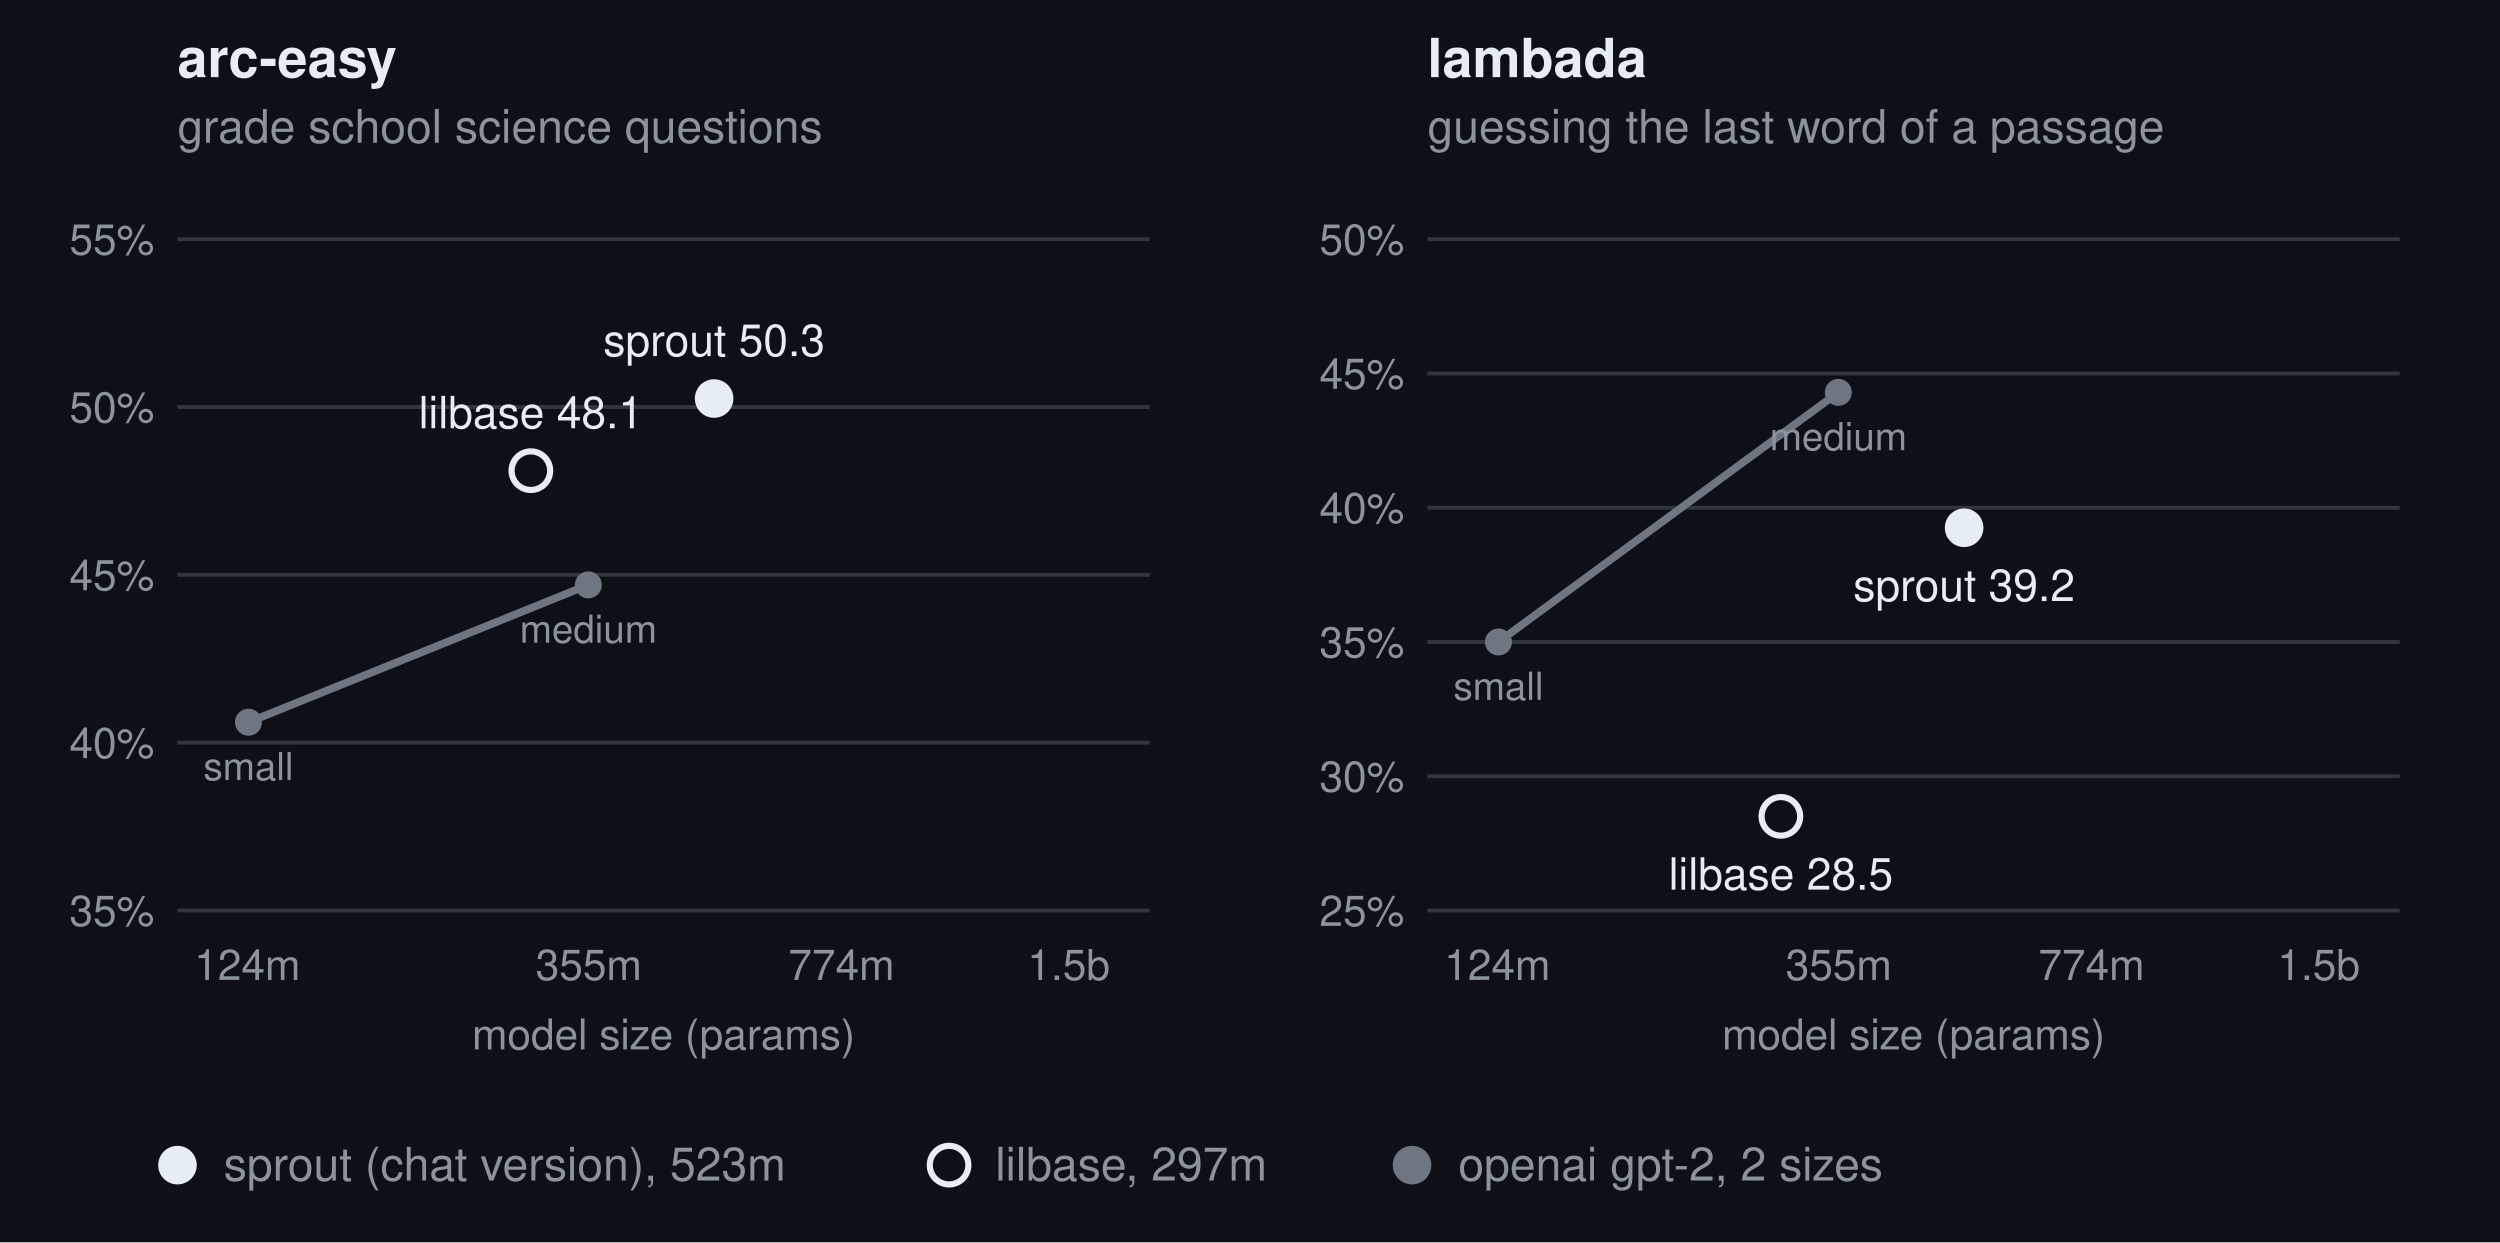
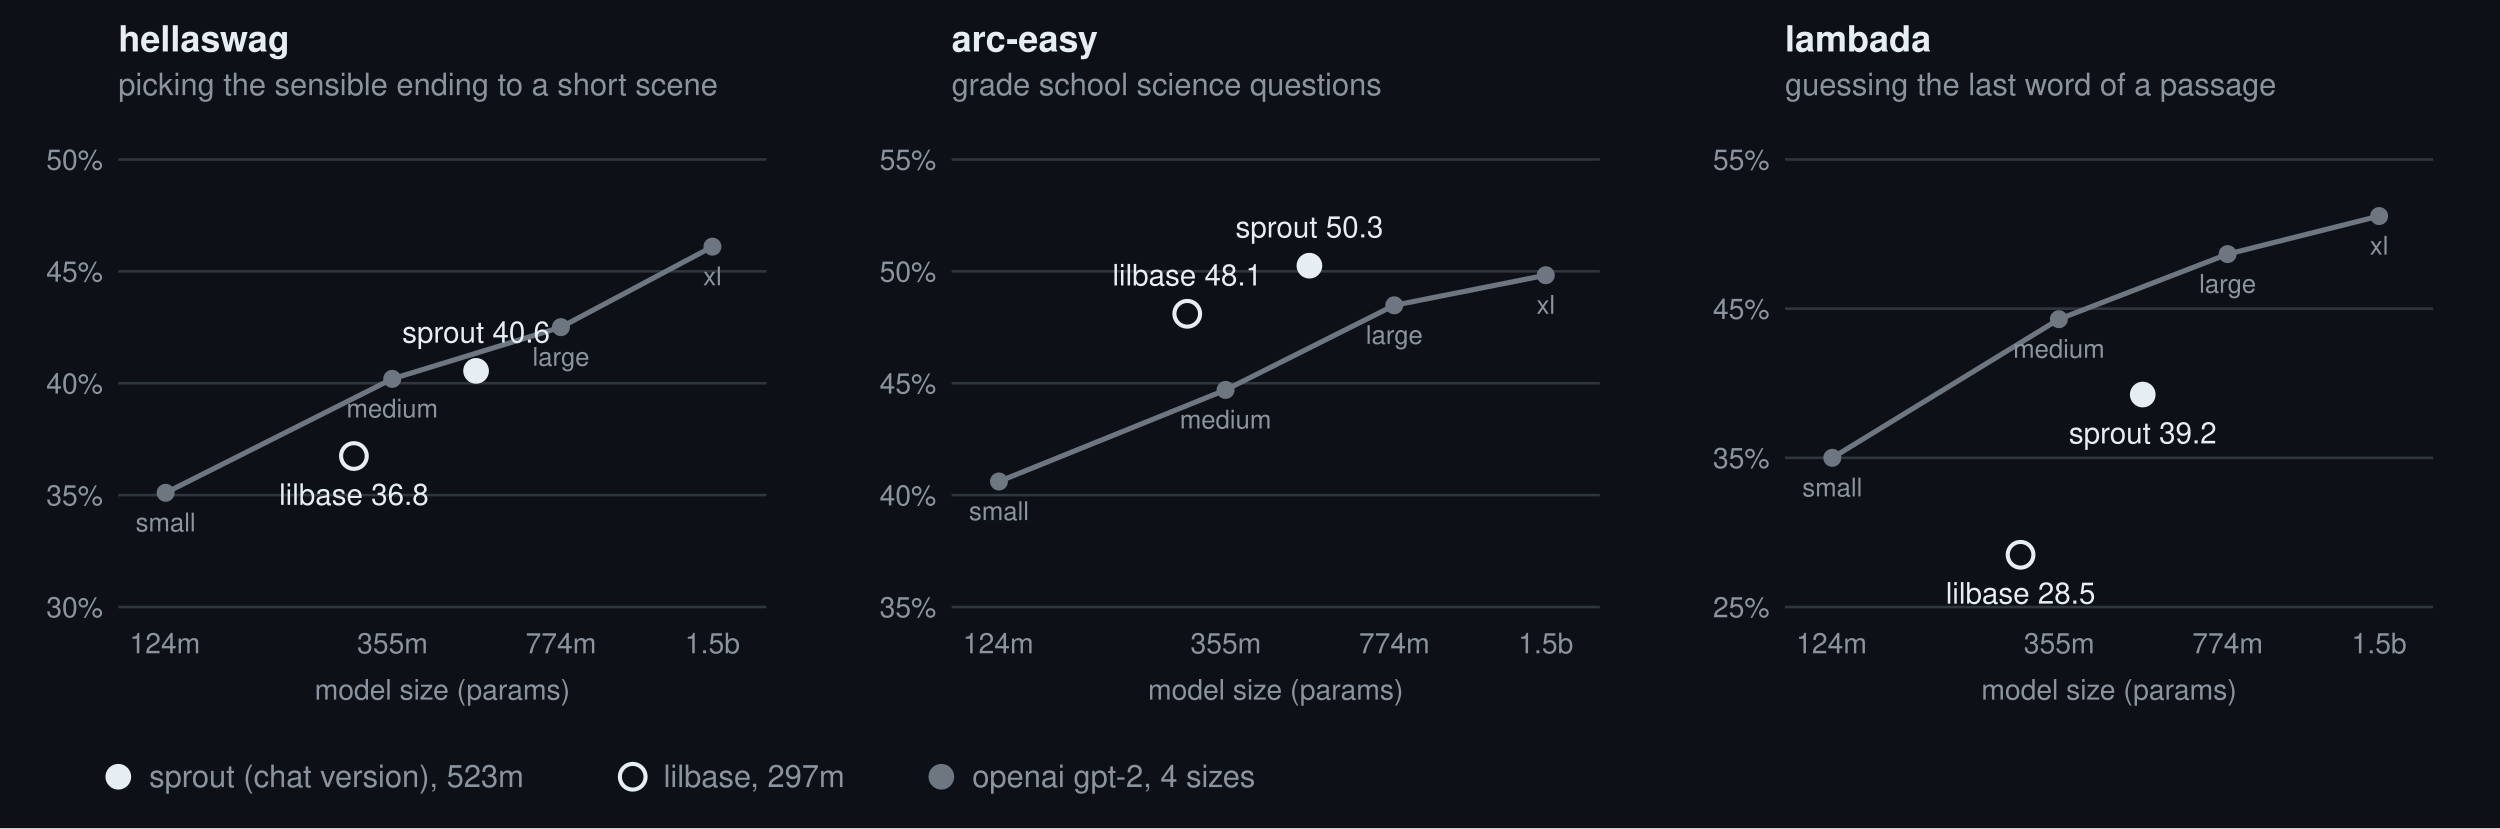
- <svg xmlns="http://www.w3.org/2000/svg" viewBox="0 0 648 322" width="648" height="322" font-family="-apple-system, Segoe UI, Helvetica, Arial, sans-serif">
-   <rect width="648" height="322" fill="#0d1117" />
-   <text x="46" y="20" font-size="14" font-weight="600" fill="#e6edf3">arc-easy</text>
-   <text x="46" y="37" font-size="12" fill="#8b949e">grade school science questions</text>
-   <svg x="12" y="46" width="300" height="230" viewBox="0 0 300 230" role="img" aria-label="arc-easy: score against model size" font-family="Geist, Helvetica Neue, Helvetica, sans-serif" font-size="11" fill="#8b949e">
+ <svg xmlns="http://www.w3.org/2000/svg" viewBox="0 0 972 322" width="972" height="322" font-family="-apple-system, Segoe UI, Helvetica, Arial, sans-serif">
+   <rect width="972" height="322" fill="#0d1117" />
+   <text x="46" y="20" font-size="14" font-weight="600" fill="#e6edf3">hellaswag</text>
+   <text x="46" y="37" font-size="12" fill="#8b949e">picking the sensible ending to a short scene</text>
+   <svg x="12" y="46" width="300" height="230" viewBox="0 0 300 230" role="img" aria-label="hellaswag: score against model size" font-family="Geist, Helvetica Neue, Helvetica, sans-serif" font-size="11" fill="#8b949e">
+     <line class="b-grid" stroke="#30363d" stroke-width="1" x1="34" x2="286" y1="190.0" y2="190.0" />
+     <text x="28" y="194.0" text-anchor="end">30%</text>
+     <line class="b-grid" stroke="#30363d" stroke-width="1" x1="34" x2="286" y1="146.5" y2="146.5" />
+     <text x="28" y="150.5" text-anchor="end">35%</text>
+     <line class="b-grid" stroke="#30363d" stroke-width="1" x1="34" x2="286" y1="103.0" y2="103.0" />
+     <text x="28" y="107.0" text-anchor="end">40%</text>
+     <line class="b-grid" stroke="#30363d" stroke-width="1" x1="34" x2="286" y1="59.5" y2="59.5" />
+     <text x="28" y="63.5" text-anchor="end">45%</text>
+     <line class="b-grid" stroke="#30363d" stroke-width="1" x1="34" x2="286" y1="16.0" y2="16.0" />
+     <text x="28" y="20.0" text-anchor="end">50%</text>
+     <text x="52.1" y="208" text-anchor="middle">124m</text>
+     <text x="140.6" y="208" text-anchor="middle">355m</text>
+     <text x="206.1" y="208" text-anchor="middle">774m</text>
+     <text x="265.0" y="208" text-anchor="middle">1.5b</text>
+     <text x="160.0" y="226" text-anchor="middle" class="b-axis" fill="#8b949e">model size (params)</text>
+     <path class="b-gpt2" fill="none" stroke="#6e7681" stroke-width="2" stroke-linejoin="round" d="M52.4 145.6 L140.5 101.3 L206.1 81.2 L265.0 49.9" />
+     <circle class="b-gpt2-dot" fill="#6e7681" cx="52.4" cy="145.6" r="3.5" />
+     <text class="b-gpt2-lab" font-size="10" x="52.4" y="160.6" text-anchor="middle">small</text>
+     <circle class="b-gpt2-dot" fill="#6e7681" cx="140.5" cy="101.3" r="3.5" />
+     <text class="b-gpt2-lab" font-size="10" x="140.5" y="116.3" text-anchor="middle">medium</text>
+     <circle class="b-gpt2-dot" fill="#6e7681" cx="206.1" cy="81.2" r="3.5" />
+     <text class="b-gpt2-lab" font-size="10" x="206.1" y="96.2" text-anchor="middle">large</text>
+     <circle class="b-gpt2-dot" fill="#6e7681" cx="265.0" cy="49.9" r="3.5" />
+     <text class="b-gpt2-lab" font-size="10" x="265.0" y="64.9" text-anchor="middle">xl</text>
+     <circle class="b-me" fill="#e6edf3" cx="173.1" cy="98.2" r="5" />
+     <text class="b-me-lab" fill="#e6edf3" font-size="11.5" font-weight="500" x="173.1" y="87.2" text-anchor="middle">sprout 40.6</text>
+     <circle class="b-me2" fill="#0d1117" stroke="#e6edf3" stroke-width="1.6" cx="125.6" cy="131.3" r="5" />
+     <text class="b-me-lab" fill="#e6edf3" font-size="11.5" font-weight="500" x="125.6" y="150.3" text-anchor="middle">lilbase 36.8</text>
+   </svg>
+   <text x="370" y="20" font-size="14" font-weight="600" fill="#e6edf3">arc-easy</text>
+   <text x="370" y="37" font-size="12" fill="#8b949e">grade school science questions</text>
+   <svg x="336" y="46" width="300" height="230" viewBox="0 0 300 230" role="img" aria-label="arc-easy: score against model size" font-family="Geist, Helvetica Neue, Helvetica, sans-serif" font-size="11" fill="#8b949e">
    <line class="b-grid" stroke="#30363d" stroke-width="1" x1="34" x2="286" y1="190.0" y2="190.0" />
    <text x="28" y="194.0" text-anchor="end">35%</text>
    <line class="b-grid" stroke="#30363d" stroke-width="1" x1="34" x2="286" y1="146.5" y2="146.5" />
    <text x="28" y="150.5" text-anchor="end">40%</text>
    <line class="b-grid" stroke="#30363d" stroke-width="1" x1="34" x2="286" y1="103.0" y2="103.0" />
    <text x="28" y="107.0" text-anchor="end">45%</text>
    <line class="b-grid" stroke="#30363d" stroke-width="1" x1="34" x2="286" y1="59.5" y2="59.5" />
    <text x="28" y="63.5" text-anchor="end">50%</text>
    <line class="b-grid" stroke="#30363d" stroke-width="1" x1="34" x2="286" y1="16.0" y2="16.0" />
    <text x="28" y="20.0" text-anchor="end">55%</text>
    <text x="52.1" y="208" text-anchor="middle">124m</text>
    <text x="140.6" y="208" text-anchor="middle">355m</text>
    <text x="206.1" y="208" text-anchor="middle">774m</text>
    <text x="265.0" y="208" text-anchor="middle">1.5b</text>
    <text x="160.0" y="226" text-anchor="middle" class="b-axis" fill="#8b949e">model size (params)</text>
-     <path class="b-gpt2" fill="none" stroke="#6e7681" stroke-width="2" stroke-linejoin="round" d="M52.4 141.2 L140.5 105.6" />
+     <path class="b-gpt2" fill="none" stroke="#6e7681" stroke-width="2" stroke-linejoin="round" d="M52.4 141.2 L140.5 105.6 L206.1 72.7 L265.0 61.0" />
    <circle class="b-gpt2-dot" fill="#6e7681" cx="52.4" cy="141.2" r="3.5" />
    <text class="b-gpt2-lab" font-size="10" x="52.4" y="156.2" text-anchor="middle">small</text>
    <circle class="b-gpt2-dot" fill="#6e7681" cx="140.5" cy="105.6" r="3.5" />
    <text class="b-gpt2-lab" font-size="10" x="140.5" y="120.6" text-anchor="middle">medium</text>
+     <circle class="b-gpt2-dot" fill="#6e7681" cx="206.1" cy="72.7" r="3.5" />
+     <text class="b-gpt2-lab" font-size="10" x="206.1" y="87.7" text-anchor="middle">large</text>
+     <circle class="b-gpt2-dot" fill="#6e7681" cx="265.0" cy="61.0" r="3.5" />
+     <text class="b-gpt2-lab" font-size="10" x="265.0" y="76.0" text-anchor="middle">xl</text>
    <circle class="b-me" fill="#e6edf3" cx="173.1" cy="57.3" r="5" />
    <text class="b-me-lab" fill="#e6edf3" font-size="11.5" font-weight="500" x="173.1" y="46.3" text-anchor="middle">sprout 50.3</text>
    <circle class="b-me2" fill="#0d1117" stroke="#e6edf3" stroke-width="1.6" cx="125.6" cy="76.0" r="5" />
    <text class="b-me-lab" fill="#e6edf3" font-size="11.5" font-weight="500" x="125.6" y="65.0" text-anchor="middle">lilbase 48.1</text>
  </svg>
-   <text x="370" y="20" font-size="14" font-weight="600" fill="#e6edf3">lambada</text>
-   <text x="370" y="37" font-size="12" fill="#8b949e">guessing the last word of a passage</text>
-   <svg x="336" y="46" width="300" height="230" viewBox="0 0 300 230" role="img" aria-label="lambada: score against model size" font-family="Geist, Helvetica Neue, Helvetica, sans-serif" font-size="11" fill="#8b949e">
+   <text x="694" y="20" font-size="14" font-weight="600" fill="#e6edf3">lambada</text>
+   <text x="694" y="37" font-size="12" fill="#8b949e">guessing the last word of a passage</text>
+   <svg x="660" y="46" width="300" height="230" viewBox="0 0 300 230" role="img" aria-label="lambada: score against model size" font-family="Geist, Helvetica Neue, Helvetica, sans-serif" font-size="11" fill="#8b949e">
    <line class="b-grid" stroke="#30363d" stroke-width="1" x1="34" x2="286" y1="190.0" y2="190.0" />
    <text x="28" y="194.0" text-anchor="end">25%</text>
-     <line class="b-grid" stroke="#30363d" stroke-width="1" x1="34" x2="286" y1="155.2" y2="155.2" />
-     <text x="28" y="159.2" text-anchor="end">30%</text>
-     <line class="b-grid" stroke="#30363d" stroke-width="1" x1="34" x2="286" y1="120.4" y2="120.4" />
-     <text x="28" y="124.4" text-anchor="end">35%</text>
-     <line class="b-grid" stroke="#30363d" stroke-width="1" x1="34" x2="286" y1="85.6" y2="85.6" />
-     <text x="28" y="89.6" text-anchor="end">40%</text>
-     <line class="b-grid" stroke="#30363d" stroke-width="1" x1="34" x2="286" y1="50.8" y2="50.8" />
-     <text x="28" y="54.8" text-anchor="end">45%</text>
+     <line class="b-grid" stroke="#30363d" stroke-width="1" x1="34" x2="286" y1="132.0" y2="132.0" />
+     <text x="28" y="136.0" text-anchor="end">35%</text>
+     <line class="b-grid" stroke="#30363d" stroke-width="1" x1="34" x2="286" y1="74.0" y2="74.0" />
+     <text x="28" y="78.0" text-anchor="end">45%</text>
    <line class="b-grid" stroke="#30363d" stroke-width="1" x1="34" x2="286" y1="16.0" y2="16.0" />
-     <text x="28" y="20.0" text-anchor="end">50%</text>
+     <text x="28" y="20.0" text-anchor="end">55%</text>
    <text x="52.1" y="208" text-anchor="middle">124m</text>
    <text x="140.6" y="208" text-anchor="middle">355m</text>
    <text x="206.1" y="208" text-anchor="middle">774m</text>
    <text x="265.0" y="208" text-anchor="middle">1.5b</text>
    <text x="160.0" y="226" text-anchor="middle" class="b-axis" fill="#8b949e">model size (params)</text>
-     <path class="b-gpt2" fill="none" stroke="#6e7681" stroke-width="2" stroke-linejoin="round" d="M52.4 120.4 L140.5 55.7" />
-     <circle class="b-gpt2-dot" fill="#6e7681" cx="52.4" cy="120.4" r="3.5" />
-     <text class="b-gpt2-lab" font-size="10" x="52.4" y="135.4" text-anchor="middle">small</text>
-     <circle class="b-gpt2-dot" fill="#6e7681" cx="140.5" cy="55.7" r="3.5" />
-     <text class="b-gpt2-lab" font-size="10" x="140.5" y="70.7" text-anchor="middle">medium</text>
-     <circle class="b-me" fill="#e6edf3" cx="173.1" cy="90.8" r="5" />
-     <text class="b-me-lab" fill="#e6edf3" font-size="11.5" font-weight="500" x="173.1" y="109.8" text-anchor="middle">sprout 39.2</text>
-     <circle class="b-me2" fill="#0d1117" stroke="#e6edf3" stroke-width="1.6" cx="125.6" cy="165.6" r="5" />
-     <text class="b-me-lab" fill="#e6edf3" font-size="11.5" font-weight="500" x="125.6" y="184.6" text-anchor="middle">lilbase 28.5</text>
+     <path class="b-gpt2" fill="none" stroke="#6e7681" stroke-width="2" stroke-linejoin="round" d="M52.4 132.0 L140.5 78.1 L206.1 52.8 L265.0 38.0" />
+     <circle class="b-gpt2-dot" fill="#6e7681" cx="52.4" cy="132.0" r="3.5" />
+     <text class="b-gpt2-lab" font-size="10" x="52.4" y="147.0" text-anchor="middle">small</text>
+     <circle class="b-gpt2-dot" fill="#6e7681" cx="140.5" cy="78.1" r="3.5" />
+     <text class="b-gpt2-lab" font-size="10" x="140.5" y="93.1" text-anchor="middle">medium</text>
+     <circle class="b-gpt2-dot" fill="#6e7681" cx="206.1" cy="52.8" r="3.5" />
+     <text class="b-gpt2-lab" font-size="10" x="206.1" y="67.8" text-anchor="middle">large</text>
+     <circle class="b-gpt2-dot" fill="#6e7681" cx="265.0" cy="38.0" r="3.5" />
+     <text class="b-gpt2-lab" font-size="10" x="265.0" y="53.0" text-anchor="middle">xl</text>
+     <circle class="b-me" fill="#e6edf3" cx="173.1" cy="107.4" r="5" />
+     <text class="b-me-lab" fill="#e6edf3" font-size="11.5" font-weight="500" x="173.1" y="126.4" text-anchor="middle">sprout 39.2</text>
+     <circle class="b-me2" fill="#0d1117" stroke="#e6edf3" stroke-width="1.6" cx="125.6" cy="169.7" r="5" />
+     <text class="b-me-lab" fill="#e6edf3" font-size="11.5" font-weight="500" x="125.6" y="188.7" text-anchor="middle">lilbase 28.5</text>
  </svg>
  <circle cx="46" cy="302" r="5" fill="#e6edf3" />
  <text x="58" y="306" font-size="12" fill="#8b949e">sprout (chat version), 523m</text>
  <circle cx="246" cy="302" r="5" fill="#0d1117" stroke="#e6edf3" stroke-width="1.6" />
  <text x="258" y="306" font-size="12" fill="#8b949e">lilbase, 297m</text>
  <circle cx="366" cy="302" r="5" fill="#6e7681" />
-   <text x="378" y="306" font-size="12" fill="#8b949e">openai gpt-2, 2 sizes</text>
+   <text x="378" y="306" font-size="12" fill="#8b949e">openai gpt-2, 4 sizes</text>
</svg>
